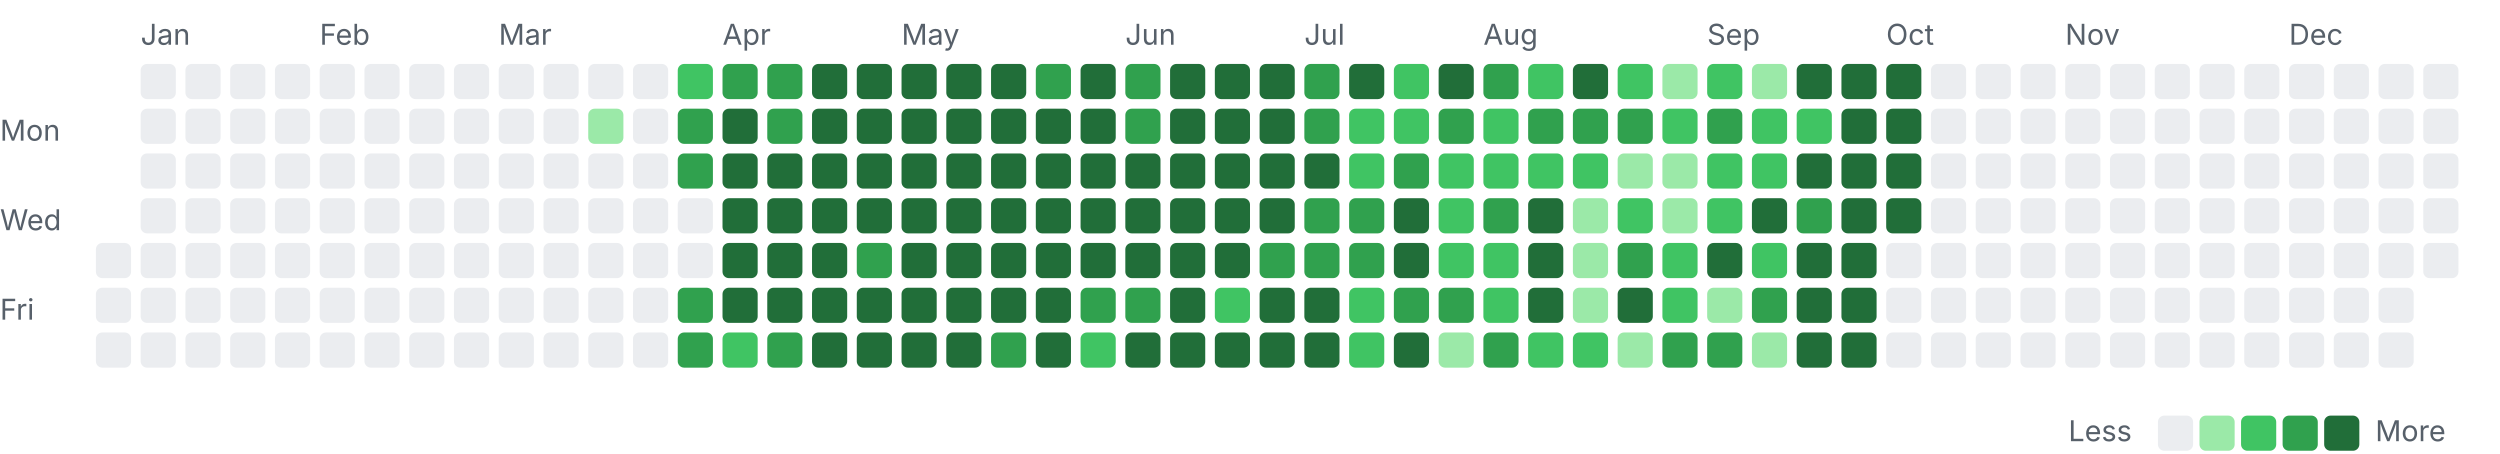
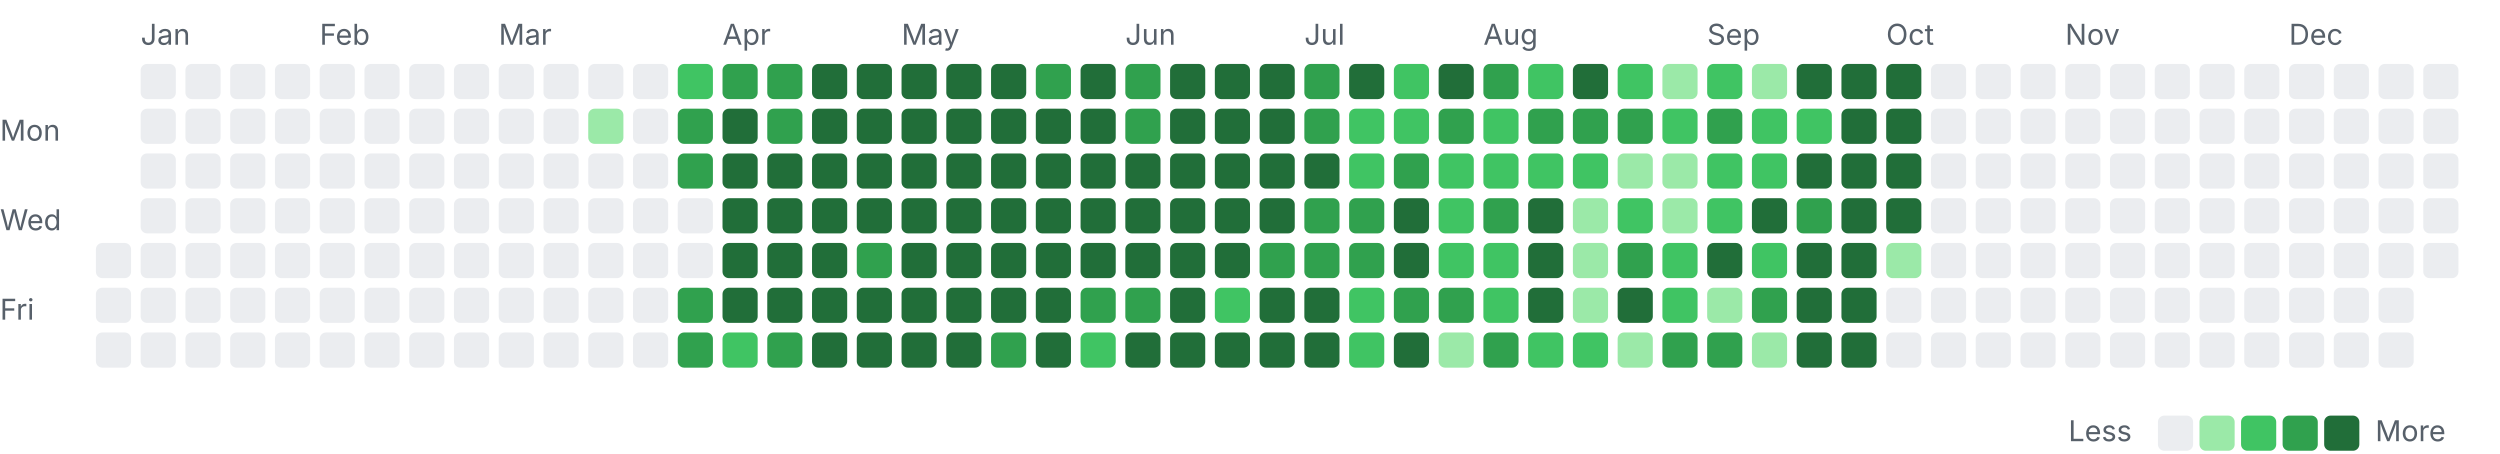
<svg xmlns="http://www.w3.org/2000/svg" width="782" height="142" viewBox="0 0 782 142">
  <style>.l0{fill:#ebedf0}.l1{fill:#9be9a8}.l2{fill:#40c463}.l3{fill:#30a14e}.l4{fill:#216e39} .lbl{fill:#57606a;font:9px -apple-system,Segoe UI,sans-serif}@media(prefers-color-scheme:dark){.l0{fill:#161b22}.l1{fill:#0e4429}.l2{fill:#006d32}.l3{fill:#26a641}.l4{fill:#39d353} .lbl{fill:#8b949e}}</style>
  <text class="lbl" x="44" y="14">Jan</text>
  <text class="lbl" x="100" y="14">Feb</text>
  <text class="lbl" x="156" y="14">Mar</text>
  <text class="lbl" x="226" y="14">Apr</text>
  <text class="lbl" x="282" y="14">May</text>
  <text class="lbl" x="352" y="14">Jun</text>
  <text class="lbl" x="408" y="14">Jul</text>
  <text class="lbl" x="464" y="14">Aug</text>
  <text class="lbl" x="534" y="14">Sep</text>
  <text class="lbl" x="590" y="14">Oct</text>
  <text class="lbl" x="646" y="14">Nov</text>
  <text class="lbl" x="716" y="14">Dec</text>
  <text class="lbl" x="0" y="44">Mon</text>
  <text class="lbl" x="0" y="72">Wed</text>
  <text class="lbl" x="0" y="100">Fri</text>
  <rect class="l0" x="30" y="76" width="11" height="11" rx="2" />
  <rect class="l0" x="30" y="90" width="11" height="11" rx="2" />
  <rect class="l0" x="30" y="104" width="11" height="11" rx="2" />
  <rect class="l0" x="44" y="20" width="11" height="11" rx="2" />
  <rect class="l0" x="44" y="34" width="11" height="11" rx="2" />
  <rect class="l0" x="44" y="48" width="11" height="11" rx="2" />
  <rect class="l0" x="44" y="62" width="11" height="11" rx="2" />
  <rect class="l0" x="44" y="76" width="11" height="11" rx="2" />
  <rect class="l0" x="44" y="90" width="11" height="11" rx="2" />
  <rect class="l0" x="44" y="104" width="11" height="11" rx="2" />
  <rect class="l0" x="58" y="20" width="11" height="11" rx="2" />
  <rect class="l0" x="58" y="34" width="11" height="11" rx="2" />
  <rect class="l0" x="58" y="48" width="11" height="11" rx="2" />
  <rect class="l0" x="58" y="62" width="11" height="11" rx="2" />
  <rect class="l0" x="58" y="76" width="11" height="11" rx="2" />
  <rect class="l0" x="58" y="90" width="11" height="11" rx="2" />
  <rect class="l0" x="58" y="104" width="11" height="11" rx="2" />
  <rect class="l0" x="72" y="20" width="11" height="11" rx="2" />
  <rect class="l0" x="72" y="34" width="11" height="11" rx="2" />
  <rect class="l0" x="72" y="48" width="11" height="11" rx="2" />
  <rect class="l0" x="72" y="62" width="11" height="11" rx="2" />
  <rect class="l0" x="72" y="76" width="11" height="11" rx="2" />
  <rect class="l0" x="72" y="90" width="11" height="11" rx="2" />
  <rect class="l0" x="72" y="104" width="11" height="11" rx="2" />
  <rect class="l0" x="86" y="20" width="11" height="11" rx="2" />
  <rect class="l0" x="86" y="34" width="11" height="11" rx="2" />
  <rect class="l0" x="86" y="48" width="11" height="11" rx="2" />
  <rect class="l0" x="86" y="62" width="11" height="11" rx="2" />
  <rect class="l0" x="86" y="76" width="11" height="11" rx="2" />
  <rect class="l0" x="86" y="90" width="11" height="11" rx="2" />
  <rect class="l0" x="86" y="104" width="11" height="11" rx="2" />
  <rect class="l0" x="100" y="20" width="11" height="11" rx="2" />
  <rect class="l0" x="100" y="34" width="11" height="11" rx="2" />
  <rect class="l0" x="100" y="48" width="11" height="11" rx="2" />
  <rect class="l0" x="100" y="62" width="11" height="11" rx="2" />
  <rect class="l0" x="100" y="76" width="11" height="11" rx="2" />
  <rect class="l0" x="100" y="90" width="11" height="11" rx="2" />
  <rect class="l0" x="100" y="104" width="11" height="11" rx="2" />
  <rect class="l0" x="114" y="20" width="11" height="11" rx="2" />
  <rect class="l0" x="114" y="34" width="11" height="11" rx="2" />
  <rect class="l0" x="114" y="48" width="11" height="11" rx="2" />
  <rect class="l0" x="114" y="62" width="11" height="11" rx="2" />
  <rect class="l0" x="114" y="76" width="11" height="11" rx="2" />
  <rect class="l0" x="114" y="90" width="11" height="11" rx="2" />
  <rect class="l0" x="114" y="104" width="11" height="11" rx="2" />
  <rect class="l0" x="128" y="20" width="11" height="11" rx="2" />
  <rect class="l0" x="128" y="34" width="11" height="11" rx="2" />
  <rect class="l0" x="128" y="48" width="11" height="11" rx="2" />
  <rect class="l0" x="128" y="62" width="11" height="11" rx="2" />
  <rect class="l0" x="128" y="76" width="11" height="11" rx="2" />
  <rect class="l0" x="128" y="90" width="11" height="11" rx="2" />
  <rect class="l0" x="128" y="104" width="11" height="11" rx="2" />
  <rect class="l0" x="142" y="20" width="11" height="11" rx="2" />
  <rect class="l0" x="142" y="34" width="11" height="11" rx="2" />
  <rect class="l0" x="142" y="48" width="11" height="11" rx="2" />
  <rect class="l0" x="142" y="62" width="11" height="11" rx="2" />
  <rect class="l0" x="142" y="76" width="11" height="11" rx="2" />
  <rect class="l0" x="142" y="90" width="11" height="11" rx="2" />
  <rect class="l0" x="142" y="104" width="11" height="11" rx="2" />
  <rect class="l0" x="156" y="20" width="11" height="11" rx="2" />
  <rect class="l0" x="156" y="34" width="11" height="11" rx="2" />
  <rect class="l0" x="156" y="48" width="11" height="11" rx="2" />
  <rect class="l0" x="156" y="62" width="11" height="11" rx="2" />
  <rect class="l0" x="156" y="76" width="11" height="11" rx="2" />
  <rect class="l0" x="156" y="90" width="11" height="11" rx="2" />
  <rect class="l0" x="156" y="104" width="11" height="11" rx="2" />
  <rect class="l0" x="170" y="20" width="11" height="11" rx="2" />
  <rect class="l0" x="170" y="34" width="11" height="11" rx="2" />
  <rect class="l0" x="170" y="48" width="11" height="11" rx="2" />
  <rect class="l0" x="170" y="62" width="11" height="11" rx="2" />
  <rect class="l0" x="170" y="76" width="11" height="11" rx="2" />
  <rect class="l0" x="170" y="90" width="11" height="11" rx="2" />
  <rect class="l0" x="170" y="104" width="11" height="11" rx="2" />
  <rect class="l0" x="184" y="20" width="11" height="11" rx="2" />
  <rect class="l1" x="184" y="34" width="11" height="11" rx="2" />
  <rect class="l0" x="184" y="48" width="11" height="11" rx="2" />
  <rect class="l0" x="184" y="62" width="11" height="11" rx="2" />
  <rect class="l0" x="184" y="76" width="11" height="11" rx="2" />
  <rect class="l0" x="184" y="90" width="11" height="11" rx="2" />
  <rect class="l0" x="184" y="104" width="11" height="11" rx="2" />
  <rect class="l0" x="198" y="20" width="11" height="11" rx="2" />
  <rect class="l0" x="198" y="34" width="11" height="11" rx="2" />
  <rect class="l0" x="198" y="48" width="11" height="11" rx="2" />
  <rect class="l0" x="198" y="62" width="11" height="11" rx="2" />
  <rect class="l0" x="198" y="76" width="11" height="11" rx="2" />
  <rect class="l0" x="198" y="90" width="11" height="11" rx="2" />
  <rect class="l0" x="198" y="104" width="11" height="11" rx="2" />
  <rect class="l2" x="212" y="20" width="11" height="11" rx="2" />
  <rect class="l3" x="212" y="34" width="11" height="11" rx="2" />
  <rect class="l3" x="212" y="48" width="11" height="11" rx="2" />
  <rect class="l0" x="212" y="62" width="11" height="11" rx="2" />
  <rect class="l0" x="212" y="76" width="11" height="11" rx="2" />
  <rect class="l3" x="212" y="90" width="11" height="11" rx="2" />
  <rect class="l3" x="212" y="104" width="11" height="11" rx="2" />
  <rect class="l3" x="226" y="20" width="11" height="11" rx="2" />
  <rect class="l4" x="226" y="34" width="11" height="11" rx="2" />
  <rect class="l4" x="226" y="48" width="11" height="11" rx="2" />
  <rect class="l4" x="226" y="62" width="11" height="11" rx="2" />
  <rect class="l4" x="226" y="76" width="11" height="11" rx="2" />
  <rect class="l4" x="226" y="90" width="11" height="11" rx="2" />
  <rect class="l2" x="226" y="104" width="11" height="11" rx="2" />
  <rect class="l3" x="240" y="20" width="11" height="11" rx="2" />
  <rect class="l3" x="240" y="34" width="11" height="11" rx="2" />
  <rect class="l4" x="240" y="48" width="11" height="11" rx="2" />
  <rect class="l4" x="240" y="62" width="11" height="11" rx="2" />
  <rect class="l4" x="240" y="76" width="11" height="11" rx="2" />
  <rect class="l4" x="240" y="90" width="11" height="11" rx="2" />
  <rect class="l3" x="240" y="104" width="11" height="11" rx="2" />
  <rect class="l4" x="254" y="20" width="11" height="11" rx="2" />
  <rect class="l4" x="254" y="34" width="11" height="11" rx="2" />
  <rect class="l4" x="254" y="48" width="11" height="11" rx="2" />
  <rect class="l4" x="254" y="62" width="11" height="11" rx="2" />
  <rect class="l4" x="254" y="76" width="11" height="11" rx="2" />
  <rect class="l4" x="254" y="90" width="11" height="11" rx="2" />
  <rect class="l4" x="254" y="104" width="11" height="11" rx="2" />
  <rect class="l4" x="268" y="20" width="11" height="11" rx="2" />
  <rect class="l4" x="268" y="34" width="11" height="11" rx="2" />
  <rect class="l4" x="268" y="48" width="11" height="11" rx="2" />
  <rect class="l4" x="268" y="62" width="11" height="11" rx="2" />
  <rect class="l3" x="268" y="76" width="11" height="11" rx="2" />
  <rect class="l4" x="268" y="90" width="11" height="11" rx="2" />
  <rect class="l4" x="268" y="104" width="11" height="11" rx="2" />
  <rect class="l4" x="282" y="20" width="11" height="11" rx="2" />
  <rect class="l4" x="282" y="34" width="11" height="11" rx="2" />
  <rect class="l4" x="282" y="48" width="11" height="11" rx="2" />
  <rect class="l4" x="282" y="62" width="11" height="11" rx="2" />
  <rect class="l4" x="282" y="76" width="11" height="11" rx="2" />
  <rect class="l4" x="282" y="90" width="11" height="11" rx="2" />
  <rect class="l4" x="282" y="104" width="11" height="11" rx="2" />
  <rect class="l4" x="296" y="20" width="11" height="11" rx="2" />
  <rect class="l4" x="296" y="34" width="11" height="11" rx="2" />
  <rect class="l4" x="296" y="48" width="11" height="11" rx="2" />
  <rect class="l4" x="296" y="62" width="11" height="11" rx="2" />
  <rect class="l4" x="296" y="76" width="11" height="11" rx="2" />
  <rect class="l4" x="296" y="90" width="11" height="11" rx="2" />
  <rect class="l4" x="296" y="104" width="11" height="11" rx="2" />
  <rect class="l4" x="310" y="20" width="11" height="11" rx="2" />
  <rect class="l4" x="310" y="34" width="11" height="11" rx="2" />
  <rect class="l4" x="310" y="48" width="11" height="11" rx="2" />
  <rect class="l4" x="310" y="62" width="11" height="11" rx="2" />
  <rect class="l4" x="310" y="76" width="11" height="11" rx="2" />
  <rect class="l4" x="310" y="90" width="11" height="11" rx="2" />
  <rect class="l3" x="310" y="104" width="11" height="11" rx="2" />
  <rect class="l3" x="324" y="20" width="11" height="11" rx="2" />
  <rect class="l4" x="324" y="34" width="11" height="11" rx="2" />
  <rect class="l4" x="324" y="48" width="11" height="11" rx="2" />
  <rect class="l4" x="324" y="62" width="11" height="11" rx="2" />
  <rect class="l4" x="324" y="76" width="11" height="11" rx="2" />
  <rect class="l4" x="324" y="90" width="11" height="11" rx="2" />
  <rect class="l4" x="324" y="104" width="11" height="11" rx="2" />
  <rect class="l4" x="338" y="20" width="11" height="11" rx="2" />
  <rect class="l4" x="338" y="34" width="11" height="11" rx="2" />
  <rect class="l4" x="338" y="48" width="11" height="11" rx="2" />
  <rect class="l4" x="338" y="62" width="11" height="11" rx="2" />
  <rect class="l4" x="338" y="76" width="11" height="11" rx="2" />
  <rect class="l3" x="338" y="90" width="11" height="11" rx="2" />
  <rect class="l2" x="338" y="104" width="11" height="11" rx="2" />
  <rect class="l3" x="352" y="20" width="11" height="11" rx="2" />
  <rect class="l3" x="352" y="34" width="11" height="11" rx="2" />
  <rect class="l4" x="352" y="48" width="11" height="11" rx="2" />
  <rect class="l4" x="352" y="62" width="11" height="11" rx="2" />
  <rect class="l4" x="352" y="76" width="11" height="11" rx="2" />
  <rect class="l3" x="352" y="90" width="11" height="11" rx="2" />
  <rect class="l4" x="352" y="104" width="11" height="11" rx="2" />
  <rect class="l4" x="366" y="20" width="11" height="11" rx="2" />
  <rect class="l4" x="366" y="34" width="11" height="11" rx="2" />
  <rect class="l4" x="366" y="48" width="11" height="11" rx="2" />
  <rect class="l4" x="366" y="62" width="11" height="11" rx="2" />
  <rect class="l4" x="366" y="76" width="11" height="11" rx="2" />
  <rect class="l4" x="366" y="90" width="11" height="11" rx="2" />
  <rect class="l4" x="366" y="104" width="11" height="11" rx="2" />
  <rect class="l4" x="380" y="20" width="11" height="11" rx="2" />
  <rect class="l4" x="380" y="34" width="11" height="11" rx="2" />
  <rect class="l4" x="380" y="48" width="11" height="11" rx="2" />
  <rect class="l4" x="380" y="62" width="11" height="11" rx="2" />
  <rect class="l4" x="380" y="76" width="11" height="11" rx="2" />
  <rect class="l2" x="380" y="90" width="11" height="11" rx="2" />
  <rect class="l4" x="380" y="104" width="11" height="11" rx="2" />
  <rect class="l4" x="394" y="20" width="11" height="11" rx="2" />
  <rect class="l4" x="394" y="34" width="11" height="11" rx="2" />
  <rect class="l4" x="394" y="48" width="11" height="11" rx="2" />
  <rect class="l4" x="394" y="62" width="11" height="11" rx="2" />
  <rect class="l3" x="394" y="76" width="11" height="11" rx="2" />
  <rect class="l4" x="394" y="90" width="11" height="11" rx="2" />
  <rect class="l4" x="394" y="104" width="11" height="11" rx="2" />
  <rect class="l3" x="408" y="20" width="11" height="11" rx="2" />
  <rect class="l3" x="408" y="34" width="11" height="11" rx="2" />
  <rect class="l4" x="408" y="48" width="11" height="11" rx="2" />
  <rect class="l3" x="408" y="62" width="11" height="11" rx="2" />
  <rect class="l3" x="408" y="76" width="11" height="11" rx="2" />
  <rect class="l4" x="408" y="90" width="11" height="11" rx="2" />
  <rect class="l4" x="408" y="104" width="11" height="11" rx="2" />
  <rect class="l4" x="422" y="20" width="11" height="11" rx="2" />
  <rect class="l2" x="422" y="34" width="11" height="11" rx="2" />
  <rect class="l2" x="422" y="48" width="11" height="11" rx="2" />
  <rect class="l3" x="422" y="62" width="11" height="11" rx="2" />
  <rect class="l3" x="422" y="76" width="11" height="11" rx="2" />
  <rect class="l2" x="422" y="90" width="11" height="11" rx="2" />
  <rect class="l2" x="422" y="104" width="11" height="11" rx="2" />
  <rect class="l2" x="436" y="20" width="11" height="11" rx="2" />
  <rect class="l2" x="436" y="34" width="11" height="11" rx="2" />
  <rect class="l3" x="436" y="48" width="11" height="11" rx="2" />
  <rect class="l4" x="436" y="62" width="11" height="11" rx="2" />
  <rect class="l4" x="436" y="76" width="11" height="11" rx="2" />
  <rect class="l3" x="436" y="90" width="11" height="11" rx="2" />
  <rect class="l4" x="436" y="104" width="11" height="11" rx="2" />
  <rect class="l4" x="450" y="20" width="11" height="11" rx="2" />
  <rect class="l3" x="450" y="34" width="11" height="11" rx="2" />
  <rect class="l2" x="450" y="48" width="11" height="11" rx="2" />
  <rect class="l2" x="450" y="62" width="11" height="11" rx="2" />
  <rect class="l2" x="450" y="76" width="11" height="11" rx="2" />
  <rect class="l3" x="450" y="90" width="11" height="11" rx="2" />
  <rect class="l1" x="450" y="104" width="11" height="11" rx="2" />
  <rect class="l3" x="464" y="20" width="11" height="11" rx="2" />
  <rect class="l2" x="464" y="34" width="11" height="11" rx="2" />
  <rect class="l2" x="464" y="48" width="11" height="11" rx="2" />
  <rect class="l3" x="464" y="62" width="11" height="11" rx="2" />
  <rect class="l2" x="464" y="76" width="11" height="11" rx="2" />
  <rect class="l2" x="464" y="90" width="11" height="11" rx="2" />
  <rect class="l3" x="464" y="104" width="11" height="11" rx="2" />
  <rect class="l2" x="478" y="20" width="11" height="11" rx="2" />
  <rect class="l3" x="478" y="34" width="11" height="11" rx="2" />
  <rect class="l2" x="478" y="48" width="11" height="11" rx="2" />
  <rect class="l4" x="478" y="62" width="11" height="11" rx="2" />
  <rect class="l4" x="478" y="76" width="11" height="11" rx="2" />
  <rect class="l4" x="478" y="90" width="11" height="11" rx="2" />
  <rect class="l2" x="478" y="104" width="11" height="11" rx="2" />
  <rect class="l4" x="492" y="20" width="11" height="11" rx="2" />
  <rect class="l3" x="492" y="34" width="11" height="11" rx="2" />
  <rect class="l2" x="492" y="48" width="11" height="11" rx="2" />
  <rect class="l1" x="492" y="62" width="11" height="11" rx="2" />
  <rect class="l1" x="492" y="76" width="11" height="11" rx="2" />
  <rect class="l1" x="492" y="90" width="11" height="11" rx="2" />
  <rect class="l2" x="492" y="104" width="11" height="11" rx="2" />
  <rect class="l2" x="506" y="20" width="11" height="11" rx="2" />
  <rect class="l3" x="506" y="34" width="11" height="11" rx="2" />
  <rect class="l1" x="506" y="48" width="11" height="11" rx="2" />
  <rect class="l2" x="506" y="62" width="11" height="11" rx="2" />
  <rect class="l3" x="506" y="76" width="11" height="11" rx="2" />
  <rect class="l4" x="506" y="90" width="11" height="11" rx="2" />
  <rect class="l1" x="506" y="104" width="11" height="11" rx="2" />
  <rect class="l1" x="520" y="20" width="11" height="11" rx="2" />
  <rect class="l2" x="520" y="34" width="11" height="11" rx="2" />
  <rect class="l1" x="520" y="48" width="11" height="11" rx="2" />
  <rect class="l1" x="520" y="62" width="11" height="11" rx="2" />
  <rect class="l2" x="520" y="76" width="11" height="11" rx="2" />
  <rect class="l2" x="520" y="90" width="11" height="11" rx="2" />
  <rect class="l3" x="520" y="104" width="11" height="11" rx="2" />
  <rect class="l2" x="534" y="20" width="11" height="11" rx="2" />
  <rect class="l3" x="534" y="34" width="11" height="11" rx="2" />
  <rect class="l2" x="534" y="48" width="11" height="11" rx="2" />
  <rect class="l2" x="534" y="62" width="11" height="11" rx="2" />
  <rect class="l4" x="534" y="76" width="11" height="11" rx="2" />
  <rect class="l1" x="534" y="90" width="11" height="11" rx="2" />
  <rect class="l3" x="534" y="104" width="11" height="11" rx="2" />
  <rect class="l1" x="548" y="20" width="11" height="11" rx="2" />
  <rect class="l2" x="548" y="34" width="11" height="11" rx="2" />
  <rect class="l2" x="548" y="48" width="11" height="11" rx="2" />
  <rect class="l4" x="548" y="62" width="11" height="11" rx="2" />
  <rect class="l2" x="548" y="76" width="11" height="11" rx="2" />
  <rect class="l3" x="548" y="90" width="11" height="11" rx="2" />
  <rect class="l1" x="548" y="104" width="11" height="11" rx="2" />
  <rect class="l4" x="562" y="20" width="11" height="11" rx="2" />
  <rect class="l2" x="562" y="34" width="11" height="11" rx="2" />
  <rect class="l4" x="562" y="48" width="11" height="11" rx="2" />
  <rect class="l3" x="562" y="62" width="11" height="11" rx="2" />
  <rect class="l4" x="562" y="76" width="11" height="11" rx="2" />
  <rect class="l4" x="562" y="90" width="11" height="11" rx="2" />
  <rect class="l4" x="562" y="104" width="11" height="11" rx="2" />
  <rect class="l4" x="576" y="20" width="11" height="11" rx="2" />
  <rect class="l4" x="576" y="34" width="11" height="11" rx="2" />
  <rect class="l4" x="576" y="48" width="11" height="11" rx="2" />
  <rect class="l4" x="576" y="62" width="11" height="11" rx="2" />
  <rect class="l4" x="576" y="76" width="11" height="11" rx="2" />
  <rect class="l4" x="576" y="90" width="11" height="11" rx="2" />
  <rect class="l4" x="576" y="104" width="11" height="11" rx="2" />
  <rect class="l4" x="590" y="20" width="11" height="11" rx="2" />
  <rect class="l4" x="590" y="34" width="11" height="11" rx="2" />
  <rect class="l4" x="590" y="48" width="11" height="11" rx="2" />
  <rect class="l4" x="590" y="62" width="11" height="11" rx="2" />
-   <rect class="l0" x="590" y="76" width="11" height="11" rx="2" />
+   <rect class="l1" x="590" y="76" width="11" height="11" rx="2" />
  <rect class="l0" x="590" y="90" width="11" height="11" rx="2" />
  <rect class="l0" x="590" y="104" width="11" height="11" rx="2" />
  <rect class="l0" x="604" y="20" width="11" height="11" rx="2" />
  <rect class="l0" x="604" y="34" width="11" height="11" rx="2" />
  <rect class="l0" x="604" y="48" width="11" height="11" rx="2" />
  <rect class="l0" x="604" y="62" width="11" height="11" rx="2" />
  <rect class="l0" x="604" y="76" width="11" height="11" rx="2" />
  <rect class="l0" x="604" y="90" width="11" height="11" rx="2" />
  <rect class="l0" x="604" y="104" width="11" height="11" rx="2" />
  <rect class="l0" x="618" y="20" width="11" height="11" rx="2" />
  <rect class="l0" x="618" y="34" width="11" height="11" rx="2" />
  <rect class="l0" x="618" y="48" width="11" height="11" rx="2" />
  <rect class="l0" x="618" y="62" width="11" height="11" rx="2" />
  <rect class="l0" x="618" y="76" width="11" height="11" rx="2" />
  <rect class="l0" x="618" y="90" width="11" height="11" rx="2" />
  <rect class="l0" x="618" y="104" width="11" height="11" rx="2" />
  <rect class="l0" x="632" y="20" width="11" height="11" rx="2" />
  <rect class="l0" x="632" y="34" width="11" height="11" rx="2" />
  <rect class="l0" x="632" y="48" width="11" height="11" rx="2" />
  <rect class="l0" x="632" y="62" width="11" height="11" rx="2" />
  <rect class="l0" x="632" y="76" width="11" height="11" rx="2" />
  <rect class="l0" x="632" y="90" width="11" height="11" rx="2" />
  <rect class="l0" x="632" y="104" width="11" height="11" rx="2" />
  <rect class="l0" x="646" y="20" width="11" height="11" rx="2" />
  <rect class="l0" x="646" y="34" width="11" height="11" rx="2" />
  <rect class="l0" x="646" y="48" width="11" height="11" rx="2" />
  <rect class="l0" x="646" y="62" width="11" height="11" rx="2" />
  <rect class="l0" x="646" y="76" width="11" height="11" rx="2" />
  <rect class="l0" x="646" y="90" width="11" height="11" rx="2" />
  <rect class="l0" x="646" y="104" width="11" height="11" rx="2" />
  <rect class="l0" x="660" y="20" width="11" height="11" rx="2" />
  <rect class="l0" x="660" y="34" width="11" height="11" rx="2" />
  <rect class="l0" x="660" y="48" width="11" height="11" rx="2" />
  <rect class="l0" x="660" y="62" width="11" height="11" rx="2" />
  <rect class="l0" x="660" y="76" width="11" height="11" rx="2" />
  <rect class="l0" x="660" y="90" width="11" height="11" rx="2" />
  <rect class="l0" x="660" y="104" width="11" height="11" rx="2" />
  <rect class="l0" x="674" y="20" width="11" height="11" rx="2" />
  <rect class="l0" x="674" y="34" width="11" height="11" rx="2" />
  <rect class="l0" x="674" y="48" width="11" height="11" rx="2" />
  <rect class="l0" x="674" y="62" width="11" height="11" rx="2" />
  <rect class="l0" x="674" y="76" width="11" height="11" rx="2" />
  <rect class="l0" x="674" y="90" width="11" height="11" rx="2" />
  <rect class="l0" x="674" y="104" width="11" height="11" rx="2" />
  <rect class="l0" x="688" y="20" width="11" height="11" rx="2" />
  <rect class="l0" x="688" y="34" width="11" height="11" rx="2" />
  <rect class="l0" x="688" y="48" width="11" height="11" rx="2" />
  <rect class="l0" x="688" y="62" width="11" height="11" rx="2" />
  <rect class="l0" x="688" y="76" width="11" height="11" rx="2" />
  <rect class="l0" x="688" y="90" width="11" height="11" rx="2" />
  <rect class="l0" x="688" y="104" width="11" height="11" rx="2" />
  <rect class="l0" x="702" y="20" width="11" height="11" rx="2" />
  <rect class="l0" x="702" y="34" width="11" height="11" rx="2" />
  <rect class="l0" x="702" y="48" width="11" height="11" rx="2" />
  <rect class="l0" x="702" y="62" width="11" height="11" rx="2" />
  <rect class="l0" x="702" y="76" width="11" height="11" rx="2" />
  <rect class="l0" x="702" y="90" width="11" height="11" rx="2" />
  <rect class="l0" x="702" y="104" width="11" height="11" rx="2" />
  <rect class="l0" x="716" y="20" width="11" height="11" rx="2" />
  <rect class="l0" x="716" y="34" width="11" height="11" rx="2" />
  <rect class="l0" x="716" y="48" width="11" height="11" rx="2" />
  <rect class="l0" x="716" y="62" width="11" height="11" rx="2" />
  <rect class="l0" x="716" y="76" width="11" height="11" rx="2" />
  <rect class="l0" x="716" y="90" width="11" height="11" rx="2" />
  <rect class="l0" x="716" y="104" width="11" height="11" rx="2" />
  <rect class="l0" x="730" y="20" width="11" height="11" rx="2" />
  <rect class="l0" x="730" y="34" width="11" height="11" rx="2" />
  <rect class="l0" x="730" y="48" width="11" height="11" rx="2" />
  <rect class="l0" x="730" y="62" width="11" height="11" rx="2" />
  <rect class="l0" x="730" y="76" width="11" height="11" rx="2" />
  <rect class="l0" x="730" y="90" width="11" height="11" rx="2" />
  <rect class="l0" x="730" y="104" width="11" height="11" rx="2" />
  <rect class="l0" x="744" y="20" width="11" height="11" rx="2" />
  <rect class="l0" x="744" y="34" width="11" height="11" rx="2" />
  <rect class="l0" x="744" y="48" width="11" height="11" rx="2" />
  <rect class="l0" x="744" y="62" width="11" height="11" rx="2" />
  <rect class="l0" x="744" y="76" width="11" height="11" rx="2" />
  <rect class="l0" x="744" y="90" width="11" height="11" rx="2" />
  <rect class="l0" x="744" y="104" width="11" height="11" rx="2" />
  <rect class="l0" x="758" y="20" width="11" height="11" rx="2" />
  <rect class="l0" x="758" y="34" width="11" height="11" rx="2" />
  <rect class="l0" x="758" y="48" width="11" height="11" rx="2" />
  <rect class="l0" x="758" y="62" width="11" height="11" rx="2" />
  <rect class="l0" x="758" y="76" width="11" height="11" rx="2" />
  <text class="lbl" x="647" y="138">Less</text>
  <rect class="l0" x="675" y="130" width="11" height="11" rx="2" />
  <rect class="l1" x="688" y="130" width="11" height="11" rx="2" />
  <rect class="l2" x="701" y="130" width="11" height="11" rx="2" />
  <rect class="l3" x="714" y="130" width="11" height="11" rx="2" />
  <rect class="l4" x="727" y="130" width="11" height="11" rx="2" />
  <text class="lbl" x="743" y="138">More</text>
</svg>
